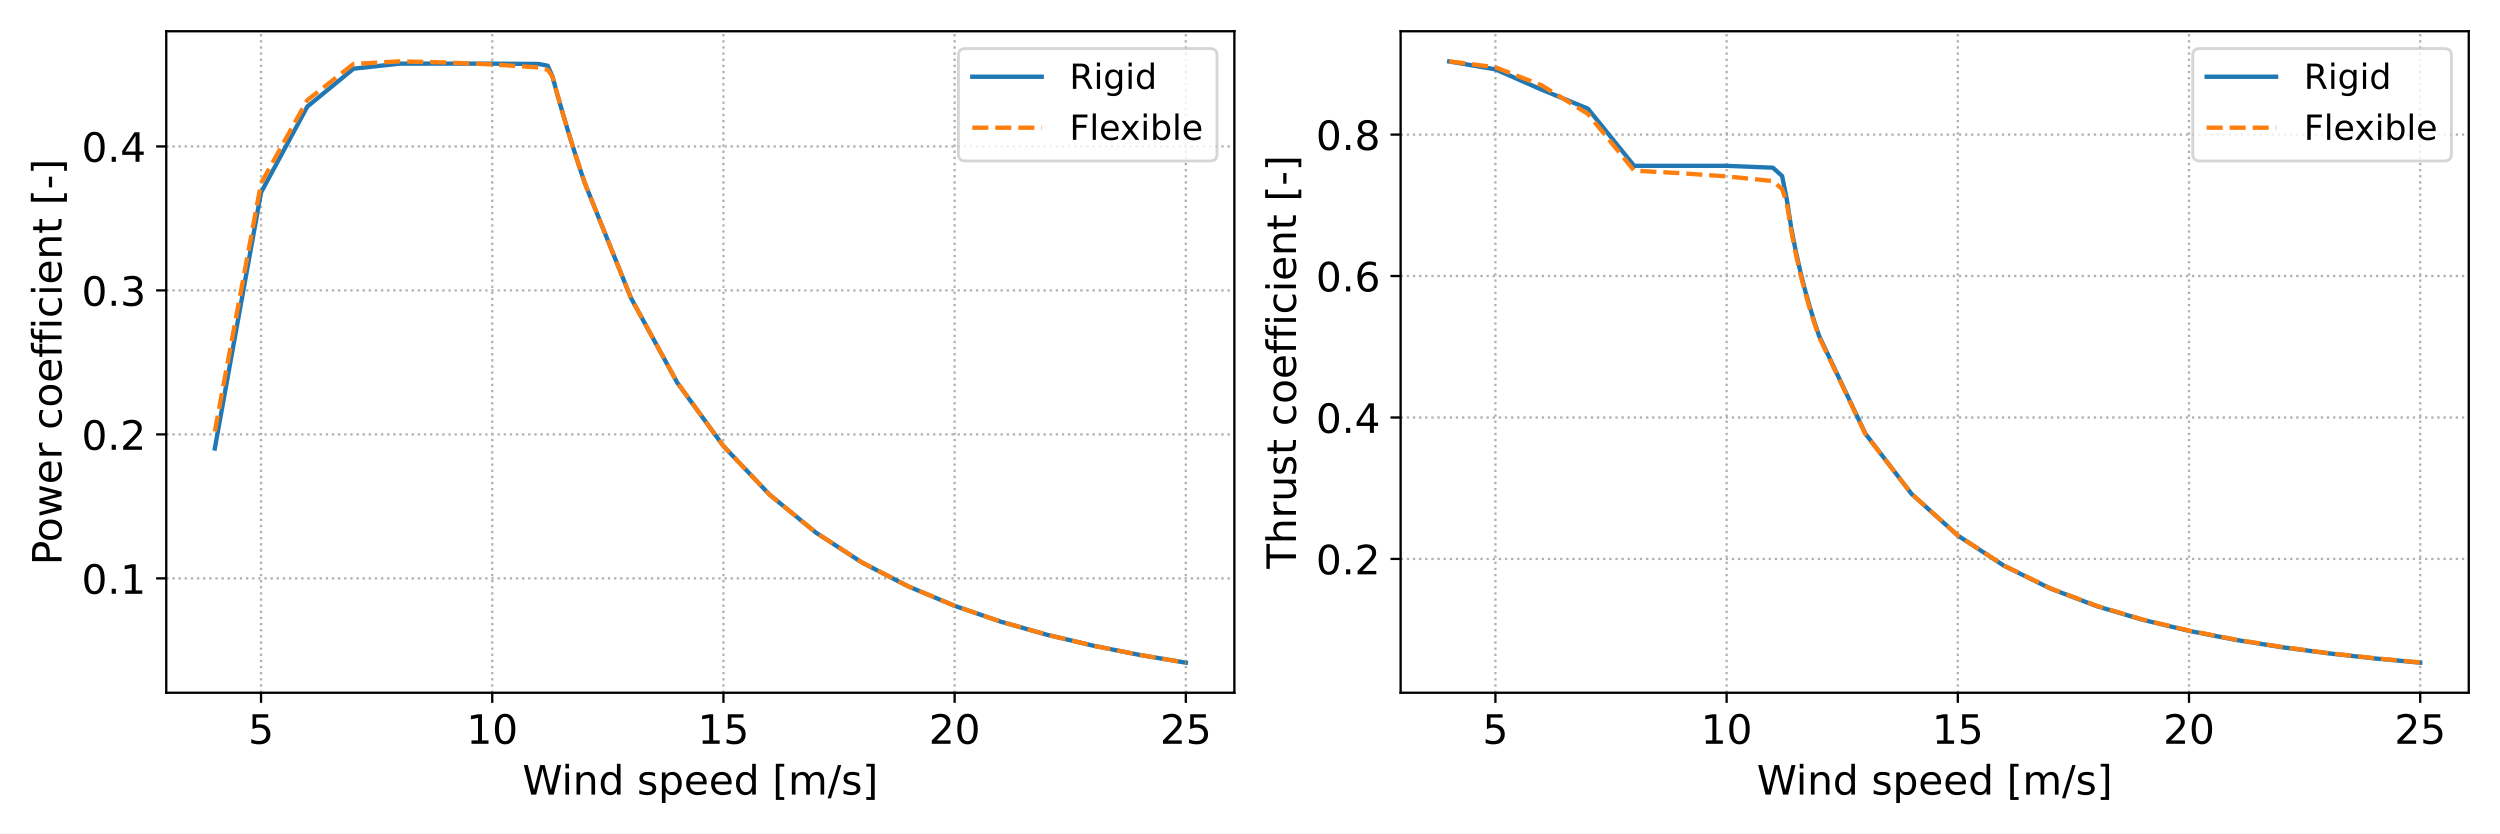
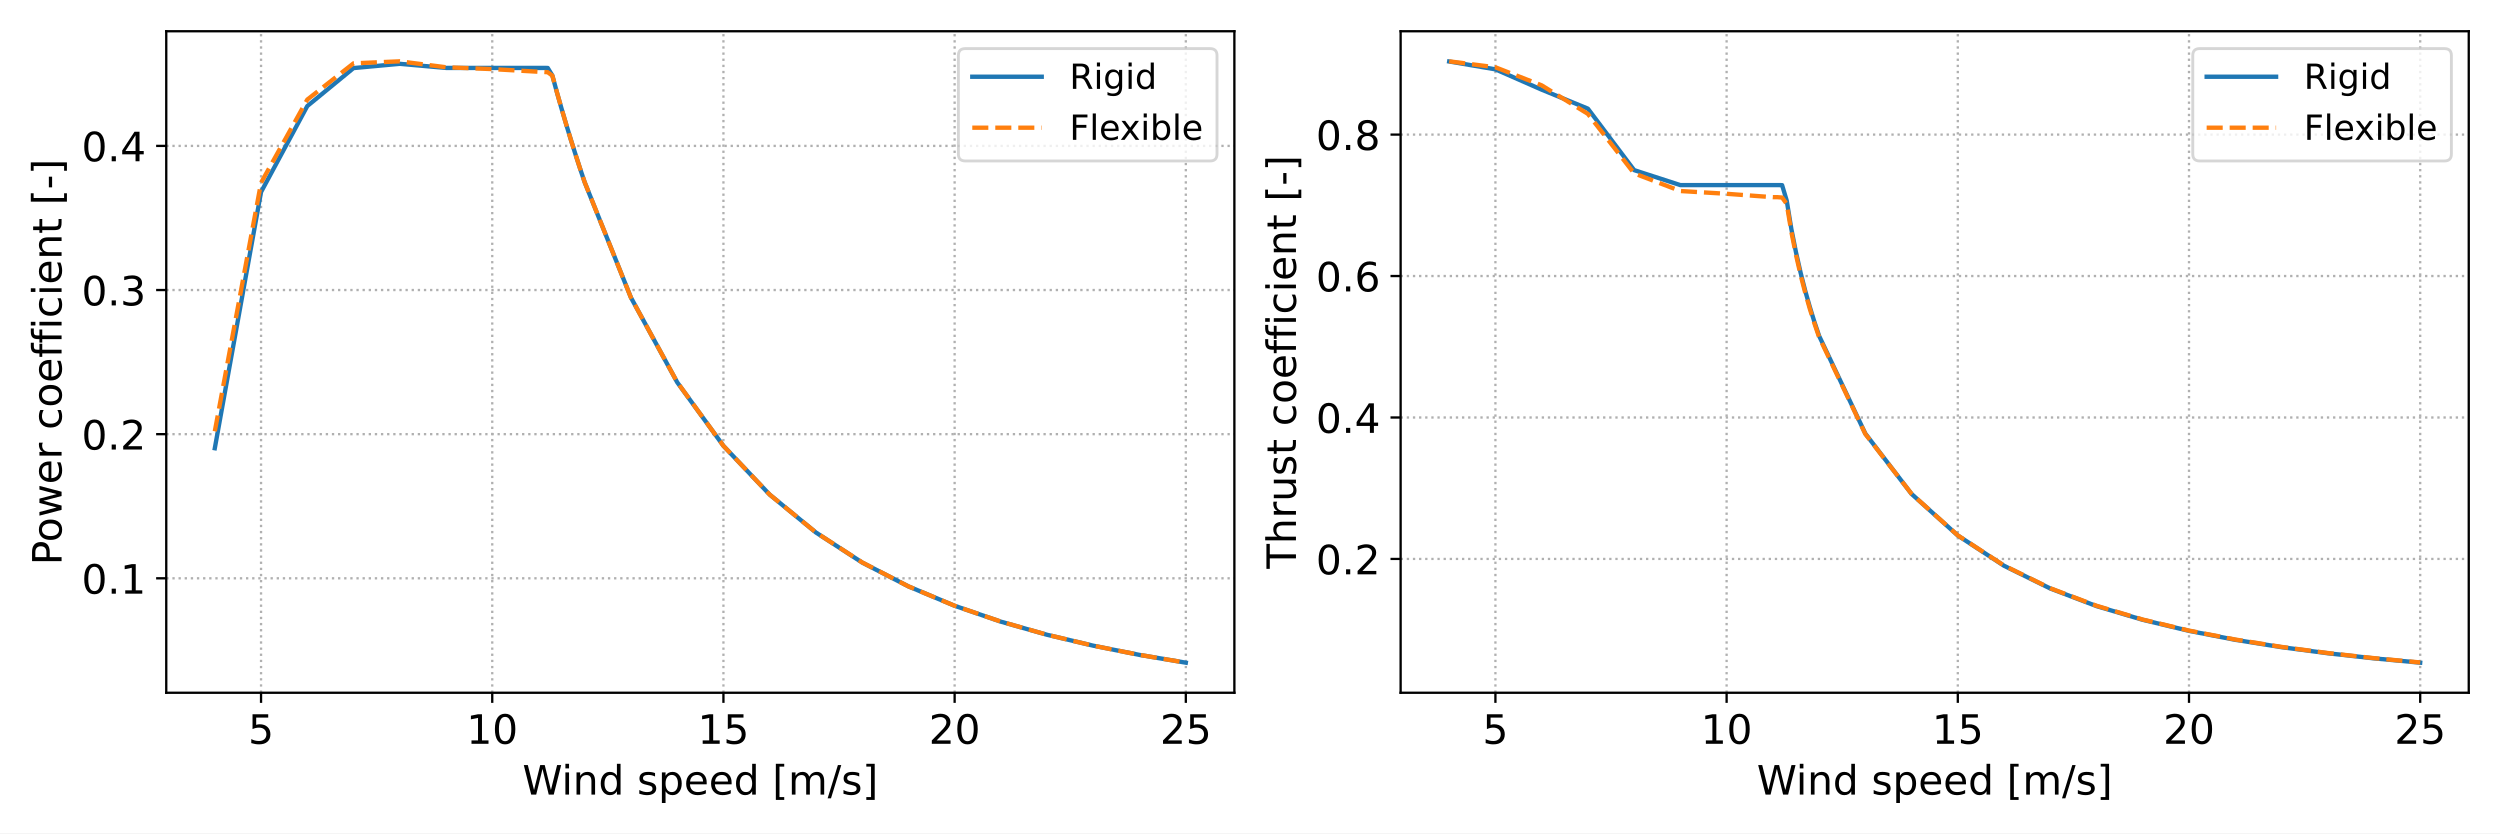
<svg xmlns="http://www.w3.org/2000/svg" xmlns:xlink="http://www.w3.org/1999/xlink" width="864pt" height="288pt" viewBox="0 0 864 288" version="1.1">
  <defs>
    <style type="text/css">*{stroke-linejoin: round; stroke-linecap: butt}</style>
  </defs>
  <g id="figure_1">
    <g id="patch_1">
      <path d="M 0 288  L 864 288  L 864 0  L 0 0  z " style="fill: #ffffff" />
    </g>
    <g id="axes_1">
      <g id="patch_2">
        <path d="M 57.458 239.416  L 426.6 239.416  L 426.6 10.8  L 57.458 10.8  z " style="fill: #ffffff" />
      </g>
      <g id="matplotlib.axis_1">
        <g id="xtick_1">
          <g id="line2d_1">
-             <path d="M 90.217 239.416  L 90.217 10.8  " clip-path="url(#p4cd21a0be4)" style="fill: none; stroke-dasharray: 0.8,1.32; stroke-dashoffset: 0; stroke: #b0b0b0; stroke-width: 0.8" />
+             <path d="M 90.217 239.416  L 90.217 10.8  " clip-path="url(#p8530b9d506)" style="fill: none; stroke-dasharray: 0.8,1.32; stroke-dashoffset: 0; stroke: #b0b0b0; stroke-width: 0.8" />
          </g>
          <g id="line2d_2">
            <defs>
-               <path id="m028e0147b0" d="M 0 0  L 0 3.5  " style="stroke: #000000; stroke-width: 0.8" />
-             </defs>
-             <g>
-               <use xlink:href="#m028e0147b0" x="90.217" y="239.416" style="stroke: #000000; stroke-width: 0.8" />
+               <path id="m2b060f6efe" d="M 0 0  L 0 3.5  " style="stroke: #000000; stroke-width: 0.8" />
+             </defs>
+             <g>
+               <use xlink:href="#m2b060f6efe" x="90.217" y="239.416" style="stroke: #000000; stroke-width: 0.8" />
            </g>
          </g>
          <g id="text_1">
            <g transform="translate(85.7636 257.0538) scale(0.14 -0.14)">
              <defs>
                <path id="DejaVuSans-35" d="M 691 4666  L 3169 4666  L 3169 4134  L 1269 4134  L 1269 2991  Q 1406 3038 1543 3061  Q 1681 3084 1819 3084  Q 2600 3084 3056 2656  Q 3513 2228 3513 1497  Q 3513 744 3044 326  Q 2575 -91 1722 -91  Q 1428 -91 1123 -41  Q 819 9 494 109  L 494 744  Q 775 591 1075 516  Q 1375 441 1709 441  Q 2250 441 2565 725  Q 2881 1009 2881 1497  Q 2881 1984 2565 2268  Q 2250 2553 1709 2553  Q 1456 2553 1204 2497  Q 953 2441 691 2322  L 691 4666  z " transform="scale(0.015625)" />
              </defs>
              <use xlink:href="#DejaVuSans-35" />
            </g>
          </g>
        </g>
        <g id="xtick_2">
          <g id="line2d_3">
-             <path d="M 170.118 239.416  L 170.118 10.8  " clip-path="url(#p4cd21a0be4)" style="fill: none; stroke-dasharray: 0.8,1.32; stroke-dashoffset: 0; stroke: #b0b0b0; stroke-width: 0.8" />
+             <path d="M 170.118 239.416  L 170.118 10.8  " clip-path="url(#p8530b9d506)" style="fill: none; stroke-dasharray: 0.8,1.32; stroke-dashoffset: 0; stroke: #b0b0b0; stroke-width: 0.8" />
          </g>
          <g id="line2d_4">
            <g>
-               <use xlink:href="#m028e0147b0" x="170.118" y="239.416" style="stroke: #000000; stroke-width: 0.8" />
+               <use xlink:href="#m2b060f6efe" x="170.118" y="239.416" style="stroke: #000000; stroke-width: 0.8" />
            </g>
          </g>
          <g id="text_2">
            <g transform="translate(161.2107 257.0538) scale(0.14 -0.14)">
              <defs>
                <path id="DejaVuSans-31" d="M 794 531  L 1825 531  L 1825 4091  L 703 3866  L 703 4441  L 1819 4666  L 2450 4666  L 2450 531  L 3481 531  L 3481 0  L 794 0  L 794 531  z " transform="scale(0.015625)" />
                <path id="DejaVuSans-30" d="M 2034 4250  Q 1547 4250 1301 3770  Q 1056 3291 1056 2328  Q 1056 1369 1301 889  Q 1547 409 2034 409  Q 2525 409 2770 889  Q 3016 1369 3016 2328  Q 3016 3291 2770 3770  Q 2525 4250 2034 4250  z M 2034 4750  Q 2819 4750 3233 4129  Q 3647 3509 3647 2328  Q 3647 1150 3233 529  Q 2819 -91 2034 -91  Q 1250 -91 836 529  Q 422 1150 422 2328  Q 422 3509 836 4129  Q 1250 4750 2034 4750  z " transform="scale(0.015625)" />
              </defs>
              <use xlink:href="#DejaVuSans-31" />
              <use xlink:href="#DejaVuSans-30" x="63.623" />
            </g>
          </g>
        </g>
        <g id="xtick_3">
          <g id="line2d_5">
-             <path d="M 250.019 239.416  L 250.019 10.8  " clip-path="url(#p4cd21a0be4)" style="fill: none; stroke-dasharray: 0.8,1.32; stroke-dashoffset: 0; stroke: #b0b0b0; stroke-width: 0.8" />
+             <path d="M 250.019 239.416  L 250.019 10.8  " clip-path="url(#p8530b9d506)" style="fill: none; stroke-dasharray: 0.8,1.32; stroke-dashoffset: 0; stroke: #b0b0b0; stroke-width: 0.8" />
          </g>
          <g id="line2d_6">
            <g>
-               <use xlink:href="#m028e0147b0" x="250.019" y="239.416" style="stroke: #000000; stroke-width: 0.8" />
+               <use xlink:href="#m2b060f6efe" x="250.019" y="239.416" style="stroke: #000000; stroke-width: 0.8" />
            </g>
          </g>
          <g id="text_3">
            <g transform="translate(241.1116 257.0538) scale(0.14 -0.14)">
              <use xlink:href="#DejaVuSans-31" />
              <use xlink:href="#DejaVuSans-35" x="63.623" />
            </g>
          </g>
        </g>
        <g id="xtick_4">
          <g id="line2d_7">
-             <path d="M 329.92 239.416  L 329.92 10.8  " clip-path="url(#p4cd21a0be4)" style="fill: none; stroke-dasharray: 0.8,1.32; stroke-dashoffset: 0; stroke: #b0b0b0; stroke-width: 0.8" />
+             <path d="M 329.92 239.416  L 329.92 10.8  " clip-path="url(#p8530b9d506)" style="fill: none; stroke-dasharray: 0.8,1.32; stroke-dashoffset: 0; stroke: #b0b0b0; stroke-width: 0.8" />
          </g>
          <g id="line2d_8">
            <g>
-               <use xlink:href="#m028e0147b0" x="329.92" y="239.416" style="stroke: #000000; stroke-width: 0.8" />
+               <use xlink:href="#m2b060f6efe" x="329.92" y="239.416" style="stroke: #000000; stroke-width: 0.8" />
            </g>
          </g>
          <g id="text_4">
            <g transform="translate(321.0125 257.0538) scale(0.14 -0.14)">
              <defs>
                <path id="DejaVuSans-32" d="M 1228 531  L 3431 531  L 3431 0  L 469 0  L 469 531  Q 828 903 1448 1529  Q 2069 2156 2228 2338  Q 2531 2678 2651 2914  Q 2772 3150 2772 3378  Q 2772 3750 2511 3984  Q 2250 4219 1831 4219  Q 1534 4219 1204 4116  Q 875 4013 500 3803  L 500 4441  Q 881 4594 1212 4672  Q 1544 4750 1819 4750  Q 2544 4750 2975 4387  Q 3406 4025 3406 3419  Q 3406 3131 3298 2873  Q 3191 2616 2906 2266  Q 2828 2175 2409 1742  Q 1991 1309 1228 531  z " transform="scale(0.015625)" />
              </defs>
              <use xlink:href="#DejaVuSans-32" />
              <use xlink:href="#DejaVuSans-30" x="63.623" />
            </g>
          </g>
        </g>
        <g id="xtick_5">
          <g id="line2d_9">
-             <path d="M 409.821 239.416  L 409.821 10.8  " clip-path="url(#p4cd21a0be4)" style="fill: none; stroke-dasharray: 0.8,1.32; stroke-dashoffset: 0; stroke: #b0b0b0; stroke-width: 0.8" />
+             <path d="M 409.821 239.416  L 409.821 10.8  " clip-path="url(#p8530b9d506)" style="fill: none; stroke-dasharray: 0.8,1.32; stroke-dashoffset: 0; stroke: #b0b0b0; stroke-width: 0.8" />
          </g>
          <g id="line2d_10">
            <g>
-               <use xlink:href="#m028e0147b0" x="409.821" y="239.416" style="stroke: #000000; stroke-width: 0.8" />
+               <use xlink:href="#m2b060f6efe" x="409.821" y="239.416" style="stroke: #000000; stroke-width: 0.8" />
            </g>
          </g>
          <g id="text_5">
            <g transform="translate(400.9133 257.0538) scale(0.14 -0.14)">
              <use xlink:href="#DejaVuSans-32" />
              <use xlink:href="#DejaVuSans-35" x="63.623" />
            </g>
          </g>
        </g>
        <g id="text_6">
          <g transform="translate(180.557 274.6032) scale(0.14 -0.14)">
            <defs>
              <path id="DejaVuSans-57" d="M 213 4666  L 850 4666  L 1831 722  L 2809 4666  L 3519 4666  L 4500 722  L 5478 4666  L 6119 4666  L 4947 0  L 4153 0  L 3169 4050  L 2175 0  L 1381 0  L 213 4666  z " transform="scale(0.015625)" />
              <path id="DejaVuSans-69" d="M 603 3500  L 1178 3500  L 1178 0  L 603 0  L 603 3500  z M 603 4863  L 1178 4863  L 1178 4134  L 603 4134  L 603 4863  z " transform="scale(0.015625)" />
              <path id="DejaVuSans-6e" d="M 3513 2113  L 3513 0  L 2938 0  L 2938 2094  Q 2938 2591 2744 2837  Q 2550 3084 2163 3084  Q 1697 3084 1428 2787  Q 1159 2491 1159 1978  L 1159 0  L 581 0  L 581 3500  L 1159 3500  L 1159 2956  Q 1366 3272 1645 3428  Q 1925 3584 2291 3584  Q 2894 3584 3203 3211  Q 3513 2838 3513 2113  z " transform="scale(0.015625)" />
              <path id="DejaVuSans-64" d="M 2906 2969  L 2906 4863  L 3481 4863  L 3481 0  L 2906 0  L 2906 525  Q 2725 213 2448 61  Q 2172 -91 1784 -91  Q 1150 -91 751 415  Q 353 922 353 1747  Q 353 2572 751 3078  Q 1150 3584 1784 3584  Q 2172 3584 2448 3432  Q 2725 3281 2906 2969  z M 947 1747  Q 947 1113 1208 752  Q 1469 391 1925 391  Q 2381 391 2643 752  Q 2906 1113 2906 1747  Q 2906 2381 2643 2742  Q 2381 3103 1925 3103  Q 1469 3103 1208 2742  Q 947 2381 947 1747  z " transform="scale(0.015625)" />
              <path id="DejaVuSans-20" transform="scale(0.015625)" />
              <path id="DejaVuSans-73" d="M 2834 3397  L 2834 2853  Q 2591 2978 2328 3040  Q 2066 3103 1784 3103  Q 1356 3103 1142 2972  Q 928 2841 928 2578  Q 928 2378 1081 2264  Q 1234 2150 1697 2047  L 1894 2003  Q 2506 1872 2764 1633  Q 3022 1394 3022 966  Q 3022 478 2636 193  Q 2250 -91 1575 -91  Q 1294 -91 989 -36  Q 684 19 347 128  L 347 722  Q 666 556 975 473  Q 1284 391 1588 391  Q 1994 391 2212 530  Q 2431 669 2431 922  Q 2431 1156 2273 1281  Q 2116 1406 1581 1522  L 1381 1569  Q 847 1681 609 1914  Q 372 2147 372 2553  Q 372 3047 722 3315  Q 1072 3584 1716 3584  Q 2034 3584 2315 3537  Q 2597 3491 2834 3397  z " transform="scale(0.015625)" />
              <path id="DejaVuSans-70" d="M 1159 525  L 1159 -1331  L 581 -1331  L 581 3500  L 1159 3500  L 1159 2969  Q 1341 3281 1617 3432  Q 1894 3584 2278 3584  Q 2916 3584 3314 3078  Q 3713 2572 3713 1747  Q 3713 922 3314 415  Q 2916 -91 2278 -91  Q 1894 -91 1617 61  Q 1341 213 1159 525  z M 3116 1747  Q 3116 2381 2855 2742  Q 2594 3103 2138 3103  Q 1681 3103 1420 2742  Q 1159 2381 1159 1747  Q 1159 1113 1420 752  Q 1681 391 2138 391  Q 2594 391 2855 752  Q 3116 1113 3116 1747  z " transform="scale(0.015625)" />
              <path id="DejaVuSans-65" d="M 3597 1894  L 3597 1613  L 953 1613  Q 991 1019 1311 708  Q 1631 397 2203 397  Q 2534 397 2845 478  Q 3156 559 3463 722  L 3463 178  Q 3153 47 2828 -22  Q 2503 -91 2169 -91  Q 1331 -91 842 396  Q 353 884 353 1716  Q 353 2575 817 3079  Q 1281 3584 2069 3584  Q 2775 3584 3186 3129  Q 3597 2675 3597 1894  z M 3022 2063  Q 3016 2534 2758 2815  Q 2500 3097 2075 3097  Q 1594 3097 1305 2825  Q 1016 2553 972 2059  L 3022 2063  z " transform="scale(0.015625)" />
              <path id="DejaVuSans-5b" d="M 550 4863  L 1875 4863  L 1875 4416  L 1125 4416  L 1125 -397  L 1875 -397  L 1875 -844  L 550 -844  L 550 4863  z " transform="scale(0.015625)" />
              <path id="DejaVuSans-6d" d="M 3328 2828  Q 3544 3216 3844 3400  Q 4144 3584 4550 3584  Q 5097 3584 5394 3201  Q 5691 2819 5691 2113  L 5691 0  L 5113 0  L 5113 2094  Q 5113 2597 4934 2840  Q 4756 3084 4391 3084  Q 3944 3084 3684 2787  Q 3425 2491 3425 1978  L 3425 0  L 2847 0  L 2847 2094  Q 2847 2600 2669 2842  Q 2491 3084 2119 3084  Q 1678 3084 1418 2786  Q 1159 2488 1159 1978  L 1159 0  L 581 0  L 581 3500  L 1159 3500  L 1159 2956  Q 1356 3278 1631 3431  Q 1906 3584 2284 3584  Q 2666 3584 2933 3390  Q 3200 3197 3328 2828  z " transform="scale(0.015625)" />
              <path id="DejaVuSans-2f" d="M 1625 4666  L 2156 4666  L 531 -594  L 0 -594  L 1625 4666  z " transform="scale(0.015625)" />
              <path id="DejaVuSans-5d" d="M 1947 4863  L 1947 -844  L 622 -844  L 622 -397  L 1369 -397  L 1369 4416  L 622 4416  L 622 4863  L 1947 4863  z " transform="scale(0.015625)" />
            </defs>
            <use xlink:href="#DejaVuSans-57" />
            <use xlink:href="#DejaVuSans-69" x="96.627" />
            <use xlink:href="#DejaVuSans-6e" x="124.41" />
            <use xlink:href="#DejaVuSans-64" x="187.789" />
            <use xlink:href="#DejaVuSans-20" x="251.266" />
            <use xlink:href="#DejaVuSans-73" x="283.053" />
            <use xlink:href="#DejaVuSans-70" x="335.152" />
            <use xlink:href="#DejaVuSans-65" x="398.629" />
            <use xlink:href="#DejaVuSans-65" x="460.152" />
            <use xlink:href="#DejaVuSans-64" x="521.676" />
            <use xlink:href="#DejaVuSans-20" x="585.152" />
            <use xlink:href="#DejaVuSans-5b" x="616.939" />
            <use xlink:href="#DejaVuSans-6d" x="655.953" />
            <use xlink:href="#DejaVuSans-2f" x="753.365" />
            <use xlink:href="#DejaVuSans-73" x="787.057" />
            <use xlink:href="#DejaVuSans-5d" x="839.156" />
          </g>
        </g>
      </g>
      <g id="matplotlib.axis_2">
        <g id="ytick_1">
          <g id="line2d_11">
-             <path d="M 57.458 199.889  L 426.6 199.889  " clip-path="url(#p4cd21a0be4)" style="fill: none; stroke-dasharray: 0.8,1.32; stroke-dashoffset: 0; stroke: #b0b0b0; stroke-width: 0.8" />
+             <path d="M 57.458 199.859  L 426.6 199.859  " clip-path="url(#p8530b9d506)" style="fill: none; stroke-dasharray: 0.8,1.32; stroke-dashoffset: 0; stroke: #b0b0b0; stroke-width: 0.8" />
          </g>
          <g id="line2d_12">
            <defs>
-               <path id="maaa29da4bd" d="M 0 0  L -3.5 0  " style="stroke: #000000; stroke-width: 0.8" />
-             </defs>
-             <g>
-               <use xlink:href="#maaa29da4bd" x="57.458" y="199.889" style="stroke: #000000; stroke-width: 0.8" />
+               <path id="m0366562cb0" d="M 0 0  L -3.5 0  " style="stroke: #000000; stroke-width: 0.8" />
+             </defs>
+             <g>
+               <use xlink:href="#m0366562cb0" x="57.458" y="199.859" style="stroke: #000000; stroke-width: 0.8" />
            </g>
          </g>
          <g id="text_7">
-             <g transform="translate(28.19363 205.208) scale(0.14 -0.14)">
+             <g transform="translate(28.19363 205.1783) scale(0.14 -0.14)">
              <defs>
                <path id="DejaVuSans-2e" d="M 684 794  L 1344 794  L 1344 0  L 684 0  L 684 794  z " transform="scale(0.015625)" />
              </defs>
              <use xlink:href="#DejaVuSans-30" />
              <use xlink:href="#DejaVuSans-2e" x="63.623" />
              <use xlink:href="#DejaVuSans-31" x="95.41" />
            </g>
          </g>
        </g>
        <g id="ytick_2">
          <g id="line2d_13">
-             <path d="M 57.458 150.128  L 426.6 150.128  " clip-path="url(#p4cd21a0be4)" style="fill: none; stroke-dasharray: 0.8,1.32; stroke-dashoffset: 0; stroke: #b0b0b0; stroke-width: 0.8" />
+             <path d="M 57.458 150.047  L 426.6 150.047  " clip-path="url(#p8530b9d506)" style="fill: none; stroke-dasharray: 0.8,1.32; stroke-dashoffset: 0; stroke: #b0b0b0; stroke-width: 0.8" />
          </g>
          <g id="line2d_14">
            <g>
-               <use xlink:href="#maaa29da4bd" x="57.458" y="150.128" style="stroke: #000000; stroke-width: 0.8" />
+               <use xlink:href="#m0366562cb0" x="57.458" y="150.047" style="stroke: #000000; stroke-width: 0.8" />
            </g>
          </g>
          <g id="text_8">
-             <g transform="translate(28.19363 155.4466) scale(0.14 -0.14)">
+             <g transform="translate(28.19363 155.3661) scale(0.14 -0.14)">
              <use xlink:href="#DejaVuSans-30" />
              <use xlink:href="#DejaVuSans-2e" x="63.623" />
              <use xlink:href="#DejaVuSans-32" x="95.41" />
            </g>
          </g>
        </g>
        <g id="ytick_3">
          <g id="line2d_15">
-             <path d="M 57.458 100.366  L 426.6 100.366  " clip-path="url(#p4cd21a0be4)" style="fill: none; stroke-dasharray: 0.8,1.32; stroke-dashoffset: 0; stroke: #b0b0b0; stroke-width: 0.8" />
+             <path d="M 57.458 100.235  L 426.6 100.235  " clip-path="url(#p8530b9d506)" style="fill: none; stroke-dasharray: 0.8,1.32; stroke-dashoffset: 0; stroke: #b0b0b0; stroke-width: 0.8" />
          </g>
          <g id="line2d_16">
            <g>
-               <use xlink:href="#maaa29da4bd" x="57.458" y="100.366" style="stroke: #000000; stroke-width: 0.8" />
+               <use xlink:href="#m0366562cb0" x="57.458" y="100.235" style="stroke: #000000; stroke-width: 0.8" />
            </g>
          </g>
          <g id="text_9">
-             <g transform="translate(28.19363 105.6852) scale(0.14 -0.14)">
+             <g transform="translate(28.19363 105.554) scale(0.14 -0.14)">
              <defs>
                <path id="DejaVuSans-33" d="M 2597 2516  Q 3050 2419 3304 2112  Q 3559 1806 3559 1356  Q 3559 666 3084 287  Q 2609 -91 1734 -91  Q 1441 -91 1130 -33  Q 819 25 488 141  L 488 750  Q 750 597 1062 519  Q 1375 441 1716 441  Q 2309 441 2620 675  Q 2931 909 2931 1356  Q 2931 1769 2642 2001  Q 2353 2234 1838 2234  L 1294 2234  L 1294 2753  L 1863 2753  Q 2328 2753 2575 2939  Q 2822 3125 2822 3475  Q 2822 3834 2567 4026  Q 2313 4219 1838 4219  Q 1578 4219 1281 4162  Q 984 4106 628 3988  L 628 4550  Q 988 4650 1302 4700  Q 1616 4750 1894 4750  Q 2613 4750 3031 4423  Q 3450 4097 3450 3541  Q 3450 3153 3228 2886  Q 3006 2619 2597 2516  z " transform="scale(0.015625)" />
              </defs>
              <use xlink:href="#DejaVuSans-30" />
              <use xlink:href="#DejaVuSans-2e" x="63.623" />
              <use xlink:href="#DejaVuSans-33" x="95.41" />
            </g>
          </g>
        </g>
        <g id="ytick_4">
          <g id="line2d_17">
-             <path d="M 57.458 50.605  L 426.6 50.605  " clip-path="url(#p4cd21a0be4)" style="fill: none; stroke-dasharray: 0.8,1.32; stroke-dashoffset: 0; stroke: #b0b0b0; stroke-width: 0.8" />
+             <path d="M 57.458 50.423  L 426.6 50.423  " clip-path="url(#p8530b9d506)" style="fill: none; stroke-dasharray: 0.8,1.32; stroke-dashoffset: 0; stroke: #b0b0b0; stroke-width: 0.8" />
          </g>
          <g id="line2d_18">
            <g>
-               <use xlink:href="#maaa29da4bd" x="57.458" y="50.605" style="stroke: #000000; stroke-width: 0.8" />
+               <use xlink:href="#m0366562cb0" x="57.458" y="50.423" style="stroke: #000000; stroke-width: 0.8" />
            </g>
          </g>
          <g id="text_10">
-             <g transform="translate(28.19363 55.92387) scale(0.14 -0.14)">
+             <g transform="translate(28.19363 55.7419) scale(0.14 -0.14)">
              <defs>
                <path id="DejaVuSans-34" d="M 2419 4116  L 825 1625  L 2419 1625  L 2419 4116  z M 2253 4666  L 3047 4666  L 3047 1625  L 3713 1625  L 3713 1100  L 3047 1100  L 3047 0  L 2419 0  L 2419 1100  L 313 1100  L 313 1709  L 2253 4666  z " transform="scale(0.015625)" />
              </defs>
              <use xlink:href="#DejaVuSans-30" />
              <use xlink:href="#DejaVuSans-2e" x="63.623" />
              <use xlink:href="#DejaVuSans-34" x="95.41" />
            </g>
          </g>
        </g>
        <g id="text_11">
          <g transform="translate(21.28206 195.2983) rotate(-90) scale(0.14 -0.14)">
            <defs>
              <path id="DejaVuSans-50" d="M 1259 4147  L 1259 2394  L 2053 2394  Q 2494 2394 2734 2622  Q 2975 2850 2975 3272  Q 2975 3691 2734 3919  Q 2494 4147 2053 4147  L 1259 4147  z M 628 4666  L 2053 4666  Q 2838 4666 3239 4311  Q 3641 3956 3641 3272  Q 3641 2581 3239 2228  Q 2838 1875 2053 1875  L 1259 1875  L 1259 0  L 628 0  L 628 4666  z " transform="scale(0.015625)" />
              <path id="DejaVuSans-6f" d="M 1959 3097  Q 1497 3097 1228 2736  Q 959 2375 959 1747  Q 959 1119 1226 758  Q 1494 397 1959 397  Q 2419 397 2687 759  Q 2956 1122 2956 1747  Q 2956 2369 2687 2733  Q 2419 3097 1959 3097  z M 1959 3584  Q 2709 3584 3137 3096  Q 3566 2609 3566 1747  Q 3566 888 3137 398  Q 2709 -91 1959 -91  Q 1206 -91 779 398  Q 353 888 353 1747  Q 353 2609 779 3096  Q 1206 3584 1959 3584  z " transform="scale(0.015625)" />
              <path id="DejaVuSans-77" d="M 269 3500  L 844 3500  L 1563 769  L 2278 3500  L 2956 3500  L 3675 769  L 4391 3500  L 4966 3500  L 4050 0  L 3372 0  L 2619 2869  L 1863 0  L 1184 0  L 269 3500  z " transform="scale(0.015625)" />
              <path id="DejaVuSans-72" d="M 2631 2963  Q 2534 3019 2420 3045  Q 2306 3072 2169 3072  Q 1681 3072 1420 2755  Q 1159 2438 1159 1844  L 1159 0  L 581 0  L 581 3500  L 1159 3500  L 1159 2956  Q 1341 3275 1631 3429  Q 1922 3584 2338 3584  Q 2397 3584 2469 3576  Q 2541 3569 2628 3553  L 2631 2963  z " transform="scale(0.015625)" />
              <path id="DejaVuSans-63" d="M 3122 3366  L 3122 2828  Q 2878 2963 2633 3030  Q 2388 3097 2138 3097  Q 1578 3097 1268 2742  Q 959 2388 959 1747  Q 959 1106 1268 751  Q 1578 397 2138 397  Q 2388 397 2633 464  Q 2878 531 3122 666  L 3122 134  Q 2881 22 2623 -34  Q 2366 -91 2075 -91  Q 1284 -91 818 406  Q 353 903 353 1747  Q 353 2603 823 3093  Q 1294 3584 2113 3584  Q 2378 3584 2631 3529  Q 2884 3475 3122 3366  z " transform="scale(0.015625)" />
              <path id="DejaVuSans-66" d="M 2375 4863  L 2375 4384  L 1825 4384  Q 1516 4384 1395 4259  Q 1275 4134 1275 3809  L 1275 3500  L 2222 3500  L 2222 3053  L 1275 3053  L 1275 0  L 697 0  L 697 3053  L 147 3053  L 147 3500  L 697 3500  L 697 3744  Q 697 4328 969 4595  Q 1241 4863 1831 4863  L 2375 4863  z " transform="scale(0.015625)" />
              <path id="DejaVuSans-74" d="M 1172 4494  L 1172 3500  L 2356 3500  L 2356 3053  L 1172 3053  L 1172 1153  Q 1172 725 1289 603  Q 1406 481 1766 481  L 2356 481  L 2356 0  L 1766 0  Q 1100 0 847 248  Q 594 497 594 1153  L 594 3053  L 172 3053  L 172 3500  L 594 3500  L 594 4494  L 1172 4494  z " transform="scale(0.015625)" />
              <path id="DejaVuSans-2d" d="M 313 2009  L 1997 2009  L 1997 1497  L 313 1497  L 313 2009  z " transform="scale(0.015625)" />
            </defs>
            <use xlink:href="#DejaVuSans-50" />
            <use xlink:href="#DejaVuSans-6f" x="56.678" />
            <use xlink:href="#DejaVuSans-77" x="117.859" />
            <use xlink:href="#DejaVuSans-65" x="199.646" />
            <use xlink:href="#DejaVuSans-72" x="261.17" />
            <use xlink:href="#DejaVuSans-20" x="302.283" />
            <use xlink:href="#DejaVuSans-63" x="334.07" />
            <use xlink:href="#DejaVuSans-6f" x="389.051" />
            <use xlink:href="#DejaVuSans-65" x="450.232" />
            <use xlink:href="#DejaVuSans-66" x="511.756" />
            <use xlink:href="#DejaVuSans-66" x="546.961" />
            <use xlink:href="#DejaVuSans-69" x="582.166" />
            <use xlink:href="#DejaVuSans-63" x="609.949" />
            <use xlink:href="#DejaVuSans-69" x="664.93" />
            <use xlink:href="#DejaVuSans-65" x="692.713" />
            <use xlink:href="#DejaVuSans-6e" x="754.236" />
            <use xlink:href="#DejaVuSans-74" x="817.615" />
            <use xlink:href="#DejaVuSans-20" x="856.824" />
            <use xlink:href="#DejaVuSans-5b" x="888.611" />
            <use xlink:href="#DejaVuSans-2d" x="927.625" />
            <use xlink:href="#DejaVuSans-5d" x="963.709" />
          </g>
        </g>
      </g>
      <g id="line2d_19">
-         <path d="M 74.237 154.986  L 90.217 66.534  L 106.198 36.852  L 122.178 23.738  L 138.158 21.996  L 154.138 21.996  L 170.118 21.996  L 186.098 22.103  L 187.696 22.391  L 189.294 22.736  L 190.892 26.3  L 192.49 32.154  L 194.088 37.749  L 195.686 43.205  L 197.285 48.461  L 198.883 53.511  L 200.481 58.456  L 202.079 63.201  L 218.059 102.98  L 234.039 132.22  L 250.019 154.167  L 265.999 170.993  L 281.979 184.075  L 297.96 194.447  L 313.94 202.679  L 329.92 209.377  L 345.9 214.864  L 361.88 219.393  L 377.86 223.163  L 393.841 226.344  L 409.821 229.024  " clip-path="url(#p4cd21a0be4)" style="fill: none; stroke: #1f77b4; stroke-width: 1.5; stroke-linecap: square" />
+         <path d="M 74.237 154.91  L 90.217 66.368  L 106.198 36.656  L 122.178 23.528  L 138.158 22.056  L 154.138 23.477  L 170.118 23.477  L 186.098 23.477  L 187.696 23.477  L 189.294 23.481  L 190.892 26.088  L 192.49 31.982  L 194.088 37.602  L 195.686 43.018  L 197.285 48.278  L 198.883 53.333  L 200.481 58.281  L 202.079 63.031  L 218.059 102.851  L 234.039 132.121  L 250.019 154.091  L 265.999 170.934  L 281.979 184.029  L 297.96 194.412  L 313.94 202.652  L 329.92 209.357  L 345.9 214.85  L 361.88 219.384  L 377.86 223.157  L 393.841 226.341  L 409.821 229.024  " clip-path="url(#p8530b9d506)" style="fill: none; stroke: #1f77b4; stroke-width: 1.5; stroke-linecap: square" />
      </g>
      <g id="line2d_20">
-         <path d="M 74.237 149.137  L 90.217 63.333  L 106.198 34.616  L 122.178 22.104  L 138.158 21.192  L 154.138 21.594  L 170.118 22.268  L 186.098 23.302  L 187.696 23.705  L 189.294 24.162  L 190.892 26.386  L 192.49 32.159  L 194.088 37.803  L 195.686 43.228  L 197.285 48.473  L 198.883 53.545  L 200.481 58.444  L 202.079 63.183  L 218.059 103.014  L 234.039 132.171  L 250.019 154.178  L 265.999 170.984  L 281.979 184.066  L 297.96 194.399  L 313.94 202.673  L 329.92 209.369  L 345.9 214.838  L 361.88 219.376  L 377.86 223.167  L 393.841 226.343  L 409.821 229.018  " clip-path="url(#p4cd21a0be4)" style="fill: none; stroke-dasharray: 5.55,2.4; stroke-dashoffset: 0; stroke: #ff7f0e; stroke-width: 1.5" />
+         <path d="M 74.237 149.056  L 90.217 63.164  L 106.198 34.418  L 122.178 21.893  L 138.158 21.192  L 154.138 23.243  L 170.118 23.883  L 186.098 24.796  L 187.696 24.852  L 189.294 24.96  L 190.892 26.141  L 192.49 31.96  L 194.088 37.596  L 195.686 43.057  L 197.285 48.289  L 198.883 53.366  L 200.481 58.27  L 202.079 63.014  L 218.059 102.886  L 234.039 132.073  L 250.019 154.102  L 265.999 170.925  L 281.979 184.02  L 297.96 194.363  L 313.94 202.646  L 329.92 209.349  L 345.9 214.824  L 361.88 219.366  L 377.86 223.161  L 393.841 226.34  L 409.821 229.018  " clip-path="url(#p8530b9d506)" style="fill: none; stroke-dasharray: 5.55,2.4; stroke-dashoffset: 0; stroke: #ff7f0e; stroke-width: 1.5" />
      </g>
      <g id="patch_3">
        <path d="M 57.458 239.416  L 57.458 10.8  " style="fill: none; stroke: #000000; stroke-width: 0.8; stroke-linejoin: miter; stroke-linecap: square" />
      </g>
      <g id="patch_4">
        <path d="M 426.6 239.416  L 426.6 10.8  " style="fill: none; stroke: #000000; stroke-width: 0.8; stroke-linejoin: miter; stroke-linecap: square" />
      </g>
      <g id="patch_5">
        <path d="M 57.458 239.416  L 426.6 239.416  " style="fill: none; stroke: #000000; stroke-width: 0.8; stroke-linejoin: miter; stroke-linecap: square" />
      </g>
      <g id="patch_6">
        <path d="M 57.458 10.8  L 426.6 10.8  " style="fill: none; stroke: #000000; stroke-width: 0.8; stroke-linejoin: miter; stroke-linecap: square" />
      </g>
      <g id="legend_1">
        <g id="patch_7">
          <path d="M 333.619 55.627  L 418.2 55.627  Q 420.6 55.627 420.6 53.227  L 420.6 19.2  Q 420.6 16.8 418.2 16.8  L 333.619 16.8  Q 331.219 16.8 331.219 19.2  L 331.219 53.227  Q 331.219 55.627 333.619 55.627  z " style="fill: #ffffff; opacity: 0.8; stroke: #cccccc; stroke-linejoin: miter" />
        </g>
        <g id="line2d_21">
          <path d="M 336.019 26.518  L 348.019 26.518  L 360.019 26.518  " style="fill: none; stroke: #1f77b4; stroke-width: 1.5; stroke-linecap: square" />
        </g>
        <g id="text_12">
          <g transform="translate(369.6187 30.71813) scale(0.12 -0.12)">
            <defs>
              <path id="DejaVuSans-52" d="M 2841 2188  Q 3044 2119 3236 1894  Q 3428 1669 3622 1275  L 4263 0  L 3584 0  L 2988 1197  Q 2756 1666 2539 1819  Q 2322 1972 1947 1972  L 1259 1972  L 1259 0  L 628 0  L 628 4666  L 2053 4666  Q 2853 4666 3247 4331  Q 3641 3997 3641 3322  Q 3641 2881 3436 2590  Q 3231 2300 2841 2188  z M 1259 4147  L 1259 2491  L 2053 2491  Q 2509 2491 2742 2702  Q 2975 2913 2975 3322  Q 2975 3731 2742 3939  Q 2509 4147 2053 4147  L 1259 4147  z " transform="scale(0.015625)" />
              <path id="DejaVuSans-67" d="M 2906 1791  Q 2906 2416 2648 2759  Q 2391 3103 1925 3103  Q 1463 3103 1205 2759  Q 947 2416 947 1791  Q 947 1169 1205 825  Q 1463 481 1925 481  Q 2391 481 2648 825  Q 2906 1169 2906 1791  z M 3481 434  Q 3481 -459 3084 -895  Q 2688 -1331 1869 -1331  Q 1566 -1331 1297 -1286  Q 1028 -1241 775 -1147  L 775 -588  Q 1028 -725 1275 -790  Q 1522 -856 1778 -856  Q 2344 -856 2625 -561  Q 2906 -266 2906 331  L 2906 616  Q 2728 306 2450 153  Q 2172 0 1784 0  Q 1141 0 747 490  Q 353 981 353 1791  Q 353 2603 747 3093  Q 1141 3584 1784 3584  Q 2172 3584 2450 3431  Q 2728 3278 2906 2969  L 2906 3500  L 3481 3500  L 3481 434  z " transform="scale(0.015625)" />
            </defs>
            <use xlink:href="#DejaVuSans-52" />
            <use xlink:href="#DejaVuSans-69" x="69.482" />
            <use xlink:href="#DejaVuSans-67" x="97.266" />
            <use xlink:href="#DejaVuSans-69" x="160.742" />
            <use xlink:href="#DejaVuSans-64" x="188.525" />
          </g>
        </g>
        <g id="line2d_22">
          <path d="M 336.019 44.132  L 348.019 44.132  L 360.019 44.132  " style="fill: none; stroke-dasharray: 5.55,2.4; stroke-dashoffset: 0; stroke: #ff7f0e; stroke-width: 1.5" />
        </g>
        <g id="text_13">
          <g transform="translate(369.6187 48.33187) scale(0.12 -0.12)">
            <defs>
              <path id="DejaVuSans-46" d="M 628 4666  L 3309 4666  L 3309 4134  L 1259 4134  L 1259 2759  L 3109 2759  L 3109 2228  L 1259 2228  L 1259 0  L 628 0  L 628 4666  z " transform="scale(0.015625)" />
              <path id="DejaVuSans-6c" d="M 603 4863  L 1178 4863  L 1178 0  L 603 0  L 603 4863  z " transform="scale(0.015625)" />
              <path id="DejaVuSans-78" d="M 3513 3500  L 2247 1797  L 3578 0  L 2900 0  L 1881 1375  L 863 0  L 184 0  L 1544 1831  L 300 3500  L 978 3500  L 1906 2253  L 2834 3500  L 3513 3500  z " transform="scale(0.015625)" />
              <path id="DejaVuSans-62" d="M 3116 1747  Q 3116 2381 2855 2742  Q 2594 3103 2138 3103  Q 1681 3103 1420 2742  Q 1159 2381 1159 1747  Q 1159 1113 1420 752  Q 1681 391 2138 391  Q 2594 391 2855 752  Q 3116 1113 3116 1747  z M 1159 2969  Q 1341 3281 1617 3432  Q 1894 3584 2278 3584  Q 2916 3584 3314 3078  Q 3713 2572 3713 1747  Q 3713 922 3314 415  Q 2916 -91 2278 -91  Q 1894 -91 1617 61  Q 1341 213 1159 525  L 1159 0  L 581 0  L 581 4863  L 1159 4863  L 1159 2969  z " transform="scale(0.015625)" />
            </defs>
            <use xlink:href="#DejaVuSans-46" />
            <use xlink:href="#DejaVuSans-6c" x="57.52" />
            <use xlink:href="#DejaVuSans-65" x="85.303" />
            <use xlink:href="#DejaVuSans-78" x="145.076" />
            <use xlink:href="#DejaVuSans-69" x="204.256" />
            <use xlink:href="#DejaVuSans-62" x="232.039" />
            <use xlink:href="#DejaVuSans-6c" x="295.516" />
            <use xlink:href="#DejaVuSans-65" x="323.299" />
          </g>
        </g>
      </g>
    </g>
    <g id="axes_2">
      <g id="patch_8">
        <path d="M 484.058 239.416  L 853.2 239.416  L 853.2 10.8  L 484.058 10.8  z " style="fill: #ffffff" />
      </g>
      <g id="matplotlib.axis_3">
        <g id="xtick_6">
          <g id="line2d_23">
-             <path d="M 516.817 239.416  L 516.817 10.8  " clip-path="url(#pfa8f7026bc)" style="fill: none; stroke-dasharray: 0.8,1.32; stroke-dashoffset: 0; stroke: #b0b0b0; stroke-width: 0.8" />
+             <path d="M 516.817 239.416  L 516.817 10.8  " clip-path="url(#p607e2717bd)" style="fill: none; stroke-dasharray: 0.8,1.32; stroke-dashoffset: 0; stroke: #b0b0b0; stroke-width: 0.8" />
          </g>
          <g id="line2d_24">
            <g>
-               <use xlink:href="#m028e0147b0" x="516.817" y="239.416" style="stroke: #000000; stroke-width: 0.8" />
+               <use xlink:href="#m2b060f6efe" x="516.817" y="239.416" style="stroke: #000000; stroke-width: 0.8" />
            </g>
          </g>
          <g id="text_14">
            <g transform="translate(512.3636 257.0538) scale(0.14 -0.14)">
              <use xlink:href="#DejaVuSans-35" />
            </g>
          </g>
        </g>
        <g id="xtick_7">
          <g id="line2d_25">
-             <path d="M 596.718 239.416  L 596.718 10.8  " clip-path="url(#pfa8f7026bc)" style="fill: none; stroke-dasharray: 0.8,1.32; stroke-dashoffset: 0; stroke: #b0b0b0; stroke-width: 0.8" />
+             <path d="M 596.718 239.416  L 596.718 10.8  " clip-path="url(#p607e2717bd)" style="fill: none; stroke-dasharray: 0.8,1.32; stroke-dashoffset: 0; stroke: #b0b0b0; stroke-width: 0.8" />
          </g>
          <g id="line2d_26">
            <g>
-               <use xlink:href="#m028e0147b0" x="596.718" y="239.416" style="stroke: #000000; stroke-width: 0.8" />
+               <use xlink:href="#m2b060f6efe" x="596.718" y="239.416" style="stroke: #000000; stroke-width: 0.8" />
            </g>
          </g>
          <g id="text_15">
            <g transform="translate(587.8107 257.0538) scale(0.14 -0.14)">
              <use xlink:href="#DejaVuSans-31" />
              <use xlink:href="#DejaVuSans-30" x="63.623" />
            </g>
          </g>
        </g>
        <g id="xtick_8">
          <g id="line2d_27">
-             <path d="M 676.619 239.416  L 676.619 10.8  " clip-path="url(#pfa8f7026bc)" style="fill: none; stroke-dasharray: 0.8,1.32; stroke-dashoffset: 0; stroke: #b0b0b0; stroke-width: 0.8" />
+             <path d="M 676.619 239.416  L 676.619 10.8  " clip-path="url(#p607e2717bd)" style="fill: none; stroke-dasharray: 0.8,1.32; stroke-dashoffset: 0; stroke: #b0b0b0; stroke-width: 0.8" />
          </g>
          <g id="line2d_28">
            <g>
-               <use xlink:href="#m028e0147b0" x="676.619" y="239.416" style="stroke: #000000; stroke-width: 0.8" />
+               <use xlink:href="#m2b060f6efe" x="676.619" y="239.416" style="stroke: #000000; stroke-width: 0.8" />
            </g>
          </g>
          <g id="text_16">
            <g transform="translate(667.7116 257.0538) scale(0.14 -0.14)">
              <use xlink:href="#DejaVuSans-31" />
              <use xlink:href="#DejaVuSans-35" x="63.623" />
            </g>
          </g>
        </g>
        <g id="xtick_9">
          <g id="line2d_29">
-             <path d="M 756.52 239.416  L 756.52 10.8  " clip-path="url(#pfa8f7026bc)" style="fill: none; stroke-dasharray: 0.8,1.32; stroke-dashoffset: 0; stroke: #b0b0b0; stroke-width: 0.8" />
+             <path d="M 756.52 239.416  L 756.52 10.8  " clip-path="url(#p607e2717bd)" style="fill: none; stroke-dasharray: 0.8,1.32; stroke-dashoffset: 0; stroke: #b0b0b0; stroke-width: 0.8" />
          </g>
          <g id="line2d_30">
            <g>
-               <use xlink:href="#m028e0147b0" x="756.52" y="239.416" style="stroke: #000000; stroke-width: 0.8" />
+               <use xlink:href="#m2b060f6efe" x="756.52" y="239.416" style="stroke: #000000; stroke-width: 0.8" />
            </g>
          </g>
          <g id="text_17">
            <g transform="translate(747.6125 257.0538) scale(0.14 -0.14)">
              <use xlink:href="#DejaVuSans-32" />
              <use xlink:href="#DejaVuSans-30" x="63.623" />
            </g>
          </g>
        </g>
        <g id="xtick_10">
          <g id="line2d_31">
-             <path d="M 836.421 239.416  L 836.421 10.8  " clip-path="url(#pfa8f7026bc)" style="fill: none; stroke-dasharray: 0.8,1.32; stroke-dashoffset: 0; stroke: #b0b0b0; stroke-width: 0.8" />
+             <path d="M 836.421 239.416  L 836.421 10.8  " clip-path="url(#p607e2717bd)" style="fill: none; stroke-dasharray: 0.8,1.32; stroke-dashoffset: 0; stroke: #b0b0b0; stroke-width: 0.8" />
          </g>
          <g id="line2d_32">
            <g>
-               <use xlink:href="#m028e0147b0" x="836.421" y="239.416" style="stroke: #000000; stroke-width: 0.8" />
+               <use xlink:href="#m2b060f6efe" x="836.421" y="239.416" style="stroke: #000000; stroke-width: 0.8" />
            </g>
          </g>
          <g id="text_18">
            <g transform="translate(827.5133 257.0538) scale(0.14 -0.14)">
              <use xlink:href="#DejaVuSans-32" />
              <use xlink:href="#DejaVuSans-35" x="63.623" />
            </g>
          </g>
        </g>
        <g id="text_19">
          <g transform="translate(607.157 274.6032) scale(0.14 -0.14)">
            <use xlink:href="#DejaVuSans-57" />
            <use xlink:href="#DejaVuSans-69" x="96.627" />
            <use xlink:href="#DejaVuSans-6e" x="124.41" />
            <use xlink:href="#DejaVuSans-64" x="187.789" />
            <use xlink:href="#DejaVuSans-20" x="251.266" />
            <use xlink:href="#DejaVuSans-73" x="283.053" />
            <use xlink:href="#DejaVuSans-70" x="335.152" />
            <use xlink:href="#DejaVuSans-65" x="398.629" />
            <use xlink:href="#DejaVuSans-65" x="460.152" />
            <use xlink:href="#DejaVuSans-64" x="521.676" />
            <use xlink:href="#DejaVuSans-20" x="585.152" />
            <use xlink:href="#DejaVuSans-5b" x="616.939" />
            <use xlink:href="#DejaVuSans-6d" x="655.953" />
            <use xlink:href="#DejaVuSans-2f" x="753.365" />
            <use xlink:href="#DejaVuSans-73" x="787.057" />
            <use xlink:href="#DejaVuSans-5d" x="839.156" />
          </g>
        </g>
      </g>
      <g id="matplotlib.axis_4">
        <g id="ytick_5">
          <g id="line2d_33">
-             <path d="M 484.058 193.168  L 853.2 193.168  " clip-path="url(#pfa8f7026bc)" style="fill: none; stroke-dasharray: 0.8,1.32; stroke-dashoffset: 0; stroke: #b0b0b0; stroke-width: 0.8" />
+             <path d="M 484.058 193.168  L 853.2 193.168  " clip-path="url(#p607e2717bd)" style="fill: none; stroke-dasharray: 0.8,1.32; stroke-dashoffset: 0; stroke: #b0b0b0; stroke-width: 0.8" />
          </g>
          <g id="line2d_34">
            <g>
-               <use xlink:href="#maaa29da4bd" x="484.058" y="193.168" style="stroke: #000000; stroke-width: 0.8" />
+               <use xlink:href="#m0366562cb0" x="484.058" y="193.168" style="stroke: #000000; stroke-width: 0.8" />
            </g>
          </g>
          <g id="text_20">
            <g transform="translate(454.7936 198.4867) scale(0.14 -0.14)">
              <use xlink:href="#DejaVuSans-30" />
              <use xlink:href="#DejaVuSans-2e" x="63.623" />
              <use xlink:href="#DejaVuSans-32" x="95.41" />
            </g>
          </g>
        </g>
        <g id="ytick_6">
          <g id="line2d_35">
-             <path d="M 484.058 144.284  L 853.2 144.284  " clip-path="url(#pfa8f7026bc)" style="fill: none; stroke-dasharray: 0.8,1.32; stroke-dashoffset: 0; stroke: #b0b0b0; stroke-width: 0.8" />
+             <path d="M 484.058 144.284  L 853.2 144.284  " clip-path="url(#p607e2717bd)" style="fill: none; stroke-dasharray: 0.8,1.32; stroke-dashoffset: 0; stroke: #b0b0b0; stroke-width: 0.8" />
          </g>
          <g id="line2d_36">
            <g>
-               <use xlink:href="#maaa29da4bd" x="484.058" y="144.284" style="stroke: #000000; stroke-width: 0.8" />
+               <use xlink:href="#m0366562cb0" x="484.058" y="144.284" style="stroke: #000000; stroke-width: 0.8" />
            </g>
          </g>
          <g id="text_21">
            <g transform="translate(454.7936 149.6033) scale(0.14 -0.14)">
              <use xlink:href="#DejaVuSans-30" />
              <use xlink:href="#DejaVuSans-2e" x="63.623" />
              <use xlink:href="#DejaVuSans-34" x="95.41" />
            </g>
          </g>
        </g>
        <g id="ytick_7">
          <g id="line2d_37">
-             <path d="M 484.058 95.401  L 853.2 95.401  " clip-path="url(#pfa8f7026bc)" style="fill: none; stroke-dasharray: 0.8,1.32; stroke-dashoffset: 0; stroke: #b0b0b0; stroke-width: 0.8" />
+             <path d="M 484.058 95.401  L 853.2 95.401  " clip-path="url(#p607e2717bd)" style="fill: none; stroke-dasharray: 0.8,1.32; stroke-dashoffset: 0; stroke: #b0b0b0; stroke-width: 0.8" />
          </g>
          <g id="line2d_38">
            <g>
-               <use xlink:href="#maaa29da4bd" x="484.058" y="95.401" style="stroke: #000000; stroke-width: 0.8" />
+               <use xlink:href="#m0366562cb0" x="484.058" y="95.401" style="stroke: #000000; stroke-width: 0.8" />
            </g>
          </g>
          <g id="text_22">
            <g transform="translate(454.7936 100.7199) scale(0.14 -0.14)">
              <defs>
                <path id="DejaVuSans-36" d="M 2113 2584  Q 1688 2584 1439 2293  Q 1191 2003 1191 1497  Q 1191 994 1439 701  Q 1688 409 2113 409  Q 2538 409 2786 701  Q 3034 994 3034 1497  Q 3034 2003 2786 2293  Q 2538 2584 2113 2584  z M 3366 4563  L 3366 3988  Q 3128 4100 2886 4159  Q 2644 4219 2406 4219  Q 1781 4219 1451 3797  Q 1122 3375 1075 2522  Q 1259 2794 1537 2939  Q 1816 3084 2150 3084  Q 2853 3084 3261 2657  Q 3669 2231 3669 1497  Q 3669 778 3244 343  Q 2819 -91 2113 -91  Q 1303 -91 875 529  Q 447 1150 447 2328  Q 447 3434 972 4092  Q 1497 4750 2381 4750  Q 2619 4750 2861 4703  Q 3103 4656 3366 4563  z " transform="scale(0.015625)" />
              </defs>
              <use xlink:href="#DejaVuSans-30" />
              <use xlink:href="#DejaVuSans-2e" x="63.623" />
              <use xlink:href="#DejaVuSans-36" x="95.41" />
            </g>
          </g>
        </g>
        <g id="ytick_8">
          <g id="line2d_39">
-             <path d="M 484.058 46.518  L 853.2 46.518  " clip-path="url(#pfa8f7026bc)" style="fill: none; stroke-dasharray: 0.8,1.32; stroke-dashoffset: 0; stroke: #b0b0b0; stroke-width: 0.8" />
+             <path d="M 484.058 46.518  L 853.2 46.518  " clip-path="url(#p607e2717bd)" style="fill: none; stroke-dasharray: 0.8,1.32; stroke-dashoffset: 0; stroke: #b0b0b0; stroke-width: 0.8" />
          </g>
          <g id="line2d_40">
            <g>
-               <use xlink:href="#maaa29da4bd" x="484.058" y="46.518" style="stroke: #000000; stroke-width: 0.8" />
+               <use xlink:href="#m0366562cb0" x="484.058" y="46.518" style="stroke: #000000; stroke-width: 0.8" />
            </g>
          </g>
          <g id="text_23">
            <g transform="translate(454.7936 51.83657) scale(0.14 -0.14)">
              <defs>
                <path id="DejaVuSans-38" d="M 2034 2216  Q 1584 2216 1326 1975  Q 1069 1734 1069 1313  Q 1069 891 1326 650  Q 1584 409 2034 409  Q 2484 409 2743 651  Q 3003 894 3003 1313  Q 3003 1734 2745 1975  Q 2488 2216 2034 2216  z M 1403 2484  Q 997 2584 770 2862  Q 544 3141 544 3541  Q 544 4100 942 4425  Q 1341 4750 2034 4750  Q 2731 4750 3128 4425  Q 3525 4100 3525 3541  Q 3525 3141 3298 2862  Q 3072 2584 2669 2484  Q 3125 2378 3379 2068  Q 3634 1759 3634 1313  Q 3634 634 3220 271  Q 2806 -91 2034 -91  Q 1263 -91 848 271  Q 434 634 434 1313  Q 434 1759 690 2068  Q 947 2378 1403 2484  z M 1172 3481  Q 1172 3119 1398 2916  Q 1625 2713 2034 2713  Q 2441 2713 2670 2916  Q 2900 3119 2900 3481  Q 2900 3844 2670 4047  Q 2441 4250 2034 4250  Q 1625 4250 1398 4047  Q 1172 3844 1172 3481  z " transform="scale(0.015625)" />
              </defs>
              <use xlink:href="#DejaVuSans-30" />
              <use xlink:href="#DejaVuSans-2e" x="63.623" />
              <use xlink:href="#DejaVuSans-38" x="95.41" />
            </g>
          </g>
        </g>
        <g id="text_24">
          <g transform="translate(447.8821 196.555) rotate(-90) scale(0.14 -0.14)">
            <defs>
              <path id="DejaVuSans-54" d="M -19 4666  L 3928 4666  L 3928 4134  L 2272 4134  L 2272 0  L 1638 0  L 1638 4134  L -19 4134  L -19 4666  z " transform="scale(0.015625)" />
              <path id="DejaVuSans-68" d="M 3513 2113  L 3513 0  L 2938 0  L 2938 2094  Q 2938 2591 2744 2837  Q 2550 3084 2163 3084  Q 1697 3084 1428 2787  Q 1159 2491 1159 1978  L 1159 0  L 581 0  L 581 4863  L 1159 4863  L 1159 2956  Q 1366 3272 1645 3428  Q 1925 3584 2291 3584  Q 2894 3584 3203 3211  Q 3513 2838 3513 2113  z " transform="scale(0.015625)" />
              <path id="DejaVuSans-75" d="M 544 1381  L 544 3500  L 1119 3500  L 1119 1403  Q 1119 906 1312 657  Q 1506 409 1894 409  Q 2359 409 2629 706  Q 2900 1003 2900 1516  L 2900 3500  L 3475 3500  L 3475 0  L 2900 0  L 2900 538  Q 2691 219 2414 64  Q 2138 -91 1772 -91  Q 1169 -91 856 284  Q 544 659 544 1381  z M 1991 3584  L 1991 3584  z " transform="scale(0.015625)" />
            </defs>
            <use xlink:href="#DejaVuSans-54" />
            <use xlink:href="#DejaVuSans-68" x="61.084" />
            <use xlink:href="#DejaVuSans-72" x="124.463" />
            <use xlink:href="#DejaVuSans-75" x="165.576" />
            <use xlink:href="#DejaVuSans-73" x="228.955" />
            <use xlink:href="#DejaVuSans-74" x="281.055" />
            <use xlink:href="#DejaVuSans-20" x="320.264" />
            <use xlink:href="#DejaVuSans-63" x="352.051" />
            <use xlink:href="#DejaVuSans-6f" x="407.031" />
            <use xlink:href="#DejaVuSans-65" x="468.213" />
            <use xlink:href="#DejaVuSans-66" x="529.736" />
            <use xlink:href="#DejaVuSans-66" x="564.941" />
            <use xlink:href="#DejaVuSans-69" x="600.146" />
            <use xlink:href="#DejaVuSans-63" x="627.93" />
            <use xlink:href="#DejaVuSans-69" x="682.91" />
            <use xlink:href="#DejaVuSans-65" x="710.693" />
            <use xlink:href="#DejaVuSans-6e" x="772.217" />
            <use xlink:href="#DejaVuSans-74" x="835.596" />
            <use xlink:href="#DejaVuSans-20" x="874.805" />
            <use xlink:href="#DejaVuSans-5b" x="906.592" />
            <use xlink:href="#DejaVuSans-2d" x="945.605" />
            <use xlink:href="#DejaVuSans-5d" x="981.689" />
          </g>
        </g>
      </g>
      <g id="line2d_41">
-         <path d="M 500.837 21.254  L 516.817 23.967  L 532.798 30.989  L 548.778 37.553  L 564.758 57.316  L 580.738 57.316  L 596.718 57.316  L 612.698 57.955  L 614.296 59.386  L 615.894 60.82  L 617.492 68.809  L 619.09 78.964  L 620.688 87.143  L 622.286 94.229  L 623.885 100.511  L 625.483 106.112  L 627.081 111.32  L 628.679 116.075  L 644.659 149.85  L 660.639 170.713  L 676.619 185.076  L 692.599 195.533  L 708.579 203.39  L 724.56 209.474  L 740.54 214.216  L 756.52 218.029  L 772.5 221.125  L 788.48 223.663  L 804.46 225.766  L 820.441 227.535  L 836.421 229.024  " clip-path="url(#pfa8f7026bc)" style="fill: none; stroke: #1f77b4; stroke-width: 1.5; stroke-linecap: square" />
+         <path d="M 500.837 21.254  L 516.817 23.967  L 532.798 30.989  L 548.778 37.553  L 564.758 58.792  L 580.738 63.975  L 596.718 63.975  L 612.698 63.975  L 614.296 63.975  L 615.894 63.986  L 617.492 69.338  L 619.09 79.131  L 620.688 87.179  L 622.286 94.232  L 623.885 100.512  L 625.483 106.114  L 627.081 111.32  L 628.679 116.074  L 644.659 149.85  L 660.639 170.713  L 676.619 185.076  L 692.599 195.533  L 708.579 203.39  L 724.56 209.474  L 740.54 214.216  L 756.52 218.029  L 772.5 221.125  L 788.48 223.663  L 804.46 225.766  L 820.441 227.535  L 836.421 229.024  " clip-path="url(#p607e2717bd)" style="fill: none; stroke: #1f77b4; stroke-width: 1.5; stroke-linecap: square" />
      </g>
      <g id="line2d_42">
-         <path d="M 500.837 21.192  L 516.817 23.251  L 532.798 29.493  L 548.778 39.363  L 564.758 58.982  L 580.738 59.845  L 596.718 60.953  L 612.698 62.573  L 614.296 63.962  L 615.894 65.351  L 617.492 70.092  L 619.09 79.967  L 620.688 88.073  L 622.286 95.029  L 623.885 101.187  L 625.483 106.767  L 627.081 111.827  L 628.679 116.497  L 644.659 149.997  L 660.639 170.684  L 676.619 185.035  L 692.599 195.453  L 708.579 203.298  L 724.56 209.351  L 740.54 214.118  L 756.52 217.929  L 772.5 221.018  L 788.48 223.565  L 804.46 225.683  L 820.441 227.454  L 836.421 228.942  " clip-path="url(#pfa8f7026bc)" style="fill: none; stroke-dasharray: 5.55,2.4; stroke-dashoffset: 0; stroke: #ff7f0e; stroke-width: 1.5" />
+         <path d="M 500.837 21.192  L 516.817 23.251  L 532.798 29.493  L 548.778 39.363  L 564.758 59.922  L 580.738 66.016  L 596.718 66.974  L 612.698 68.149  L 614.296 68.145  L 615.894 68.27  L 617.492 70.492  L 619.09 80.121  L 620.688 88.062  L 622.286 95.033  L 623.885 101.187  L 625.483 106.767  L 627.081 111.827  L 628.679 116.497  L 644.659 149.997  L 660.639 170.684  L 676.619 185.035  L 692.599 195.453  L 708.579 203.298  L 724.56 209.351  L 740.54 214.118  L 756.52 217.929  L 772.5 221.018  L 788.48 223.565  L 804.46 225.683  L 820.441 227.454  L 836.421 228.942  " clip-path="url(#p607e2717bd)" style="fill: none; stroke-dasharray: 5.55,2.4; stroke-dashoffset: 0; stroke: #ff7f0e; stroke-width: 1.5" />
      </g>
      <g id="patch_9">
        <path d="M 484.058 239.416  L 484.058 10.8  " style="fill: none; stroke: #000000; stroke-width: 0.8; stroke-linejoin: miter; stroke-linecap: square" />
      </g>
      <g id="patch_10">
        <path d="M 853.2 239.416  L 853.2 10.8  " style="fill: none; stroke: #000000; stroke-width: 0.8; stroke-linejoin: miter; stroke-linecap: square" />
      </g>
      <g id="patch_11">
        <path d="M 484.058 239.416  L 853.2 239.416  " style="fill: none; stroke: #000000; stroke-width: 0.8; stroke-linejoin: miter; stroke-linecap: square" />
      </g>
      <g id="patch_12">
        <path d="M 484.058 10.8  L 853.2 10.8  " style="fill: none; stroke: #000000; stroke-width: 0.8; stroke-linejoin: miter; stroke-linecap: square" />
      </g>
      <g id="legend_2">
        <g id="patch_13">
          <path d="M 760.219 55.627  L 844.8 55.627  Q 847.2 55.627 847.2 53.227  L 847.2 19.2  Q 847.2 16.8 844.8 16.8  L 760.219 16.8  Q 757.819 16.8 757.819 19.2  L 757.819 53.227  Q 757.819 55.627 760.219 55.627  z " style="fill: #ffffff; opacity: 0.8; stroke: #cccccc; stroke-linejoin: miter" />
        </g>
        <g id="line2d_43">
          <path d="M 762.619 26.518  L 774.619 26.518  L 786.619 26.518  " style="fill: none; stroke: #1f77b4; stroke-width: 1.5; stroke-linecap: square" />
        </g>
        <g id="text_25">
          <g transform="translate(796.2188 30.71813) scale(0.12 -0.12)">
            <use xlink:href="#DejaVuSans-52" />
            <use xlink:href="#DejaVuSans-69" x="69.482" />
            <use xlink:href="#DejaVuSans-67" x="97.266" />
            <use xlink:href="#DejaVuSans-69" x="160.742" />
            <use xlink:href="#DejaVuSans-64" x="188.525" />
          </g>
        </g>
        <g id="line2d_44">
          <path d="M 762.619 44.132  L 774.619 44.132  L 786.619 44.132  " style="fill: none; stroke-dasharray: 5.55,2.4; stroke-dashoffset: 0; stroke: #ff7f0e; stroke-width: 1.5" />
        </g>
        <g id="text_26">
          <g transform="translate(796.2188 48.33187) scale(0.12 -0.12)">
            <use xlink:href="#DejaVuSans-46" />
            <use xlink:href="#DejaVuSans-6c" x="57.52" />
            <use xlink:href="#DejaVuSans-65" x="85.303" />
            <use xlink:href="#DejaVuSans-78" x="145.076" />
            <use xlink:href="#DejaVuSans-69" x="204.256" />
            <use xlink:href="#DejaVuSans-62" x="232.039" />
            <use xlink:href="#DejaVuSans-6c" x="295.516" />
            <use xlink:href="#DejaVuSans-65" x="323.299" />
          </g>
        </g>
      </g>
    </g>
  </g>
  <defs>
-     <clipPath id="p4cd21a0be4">
+     <clipPath id="p8530b9d506">
      <rect x="57.458" y="10.8" width="369.142" height="228.616" />
    </clipPath>
-     <clipPath id="pfa8f7026bc">
+     <clipPath id="p607e2717bd">
      <rect x="484.058" y="10.8" width="369.142" height="228.616" />
    </clipPath>
  </defs>
</svg>
